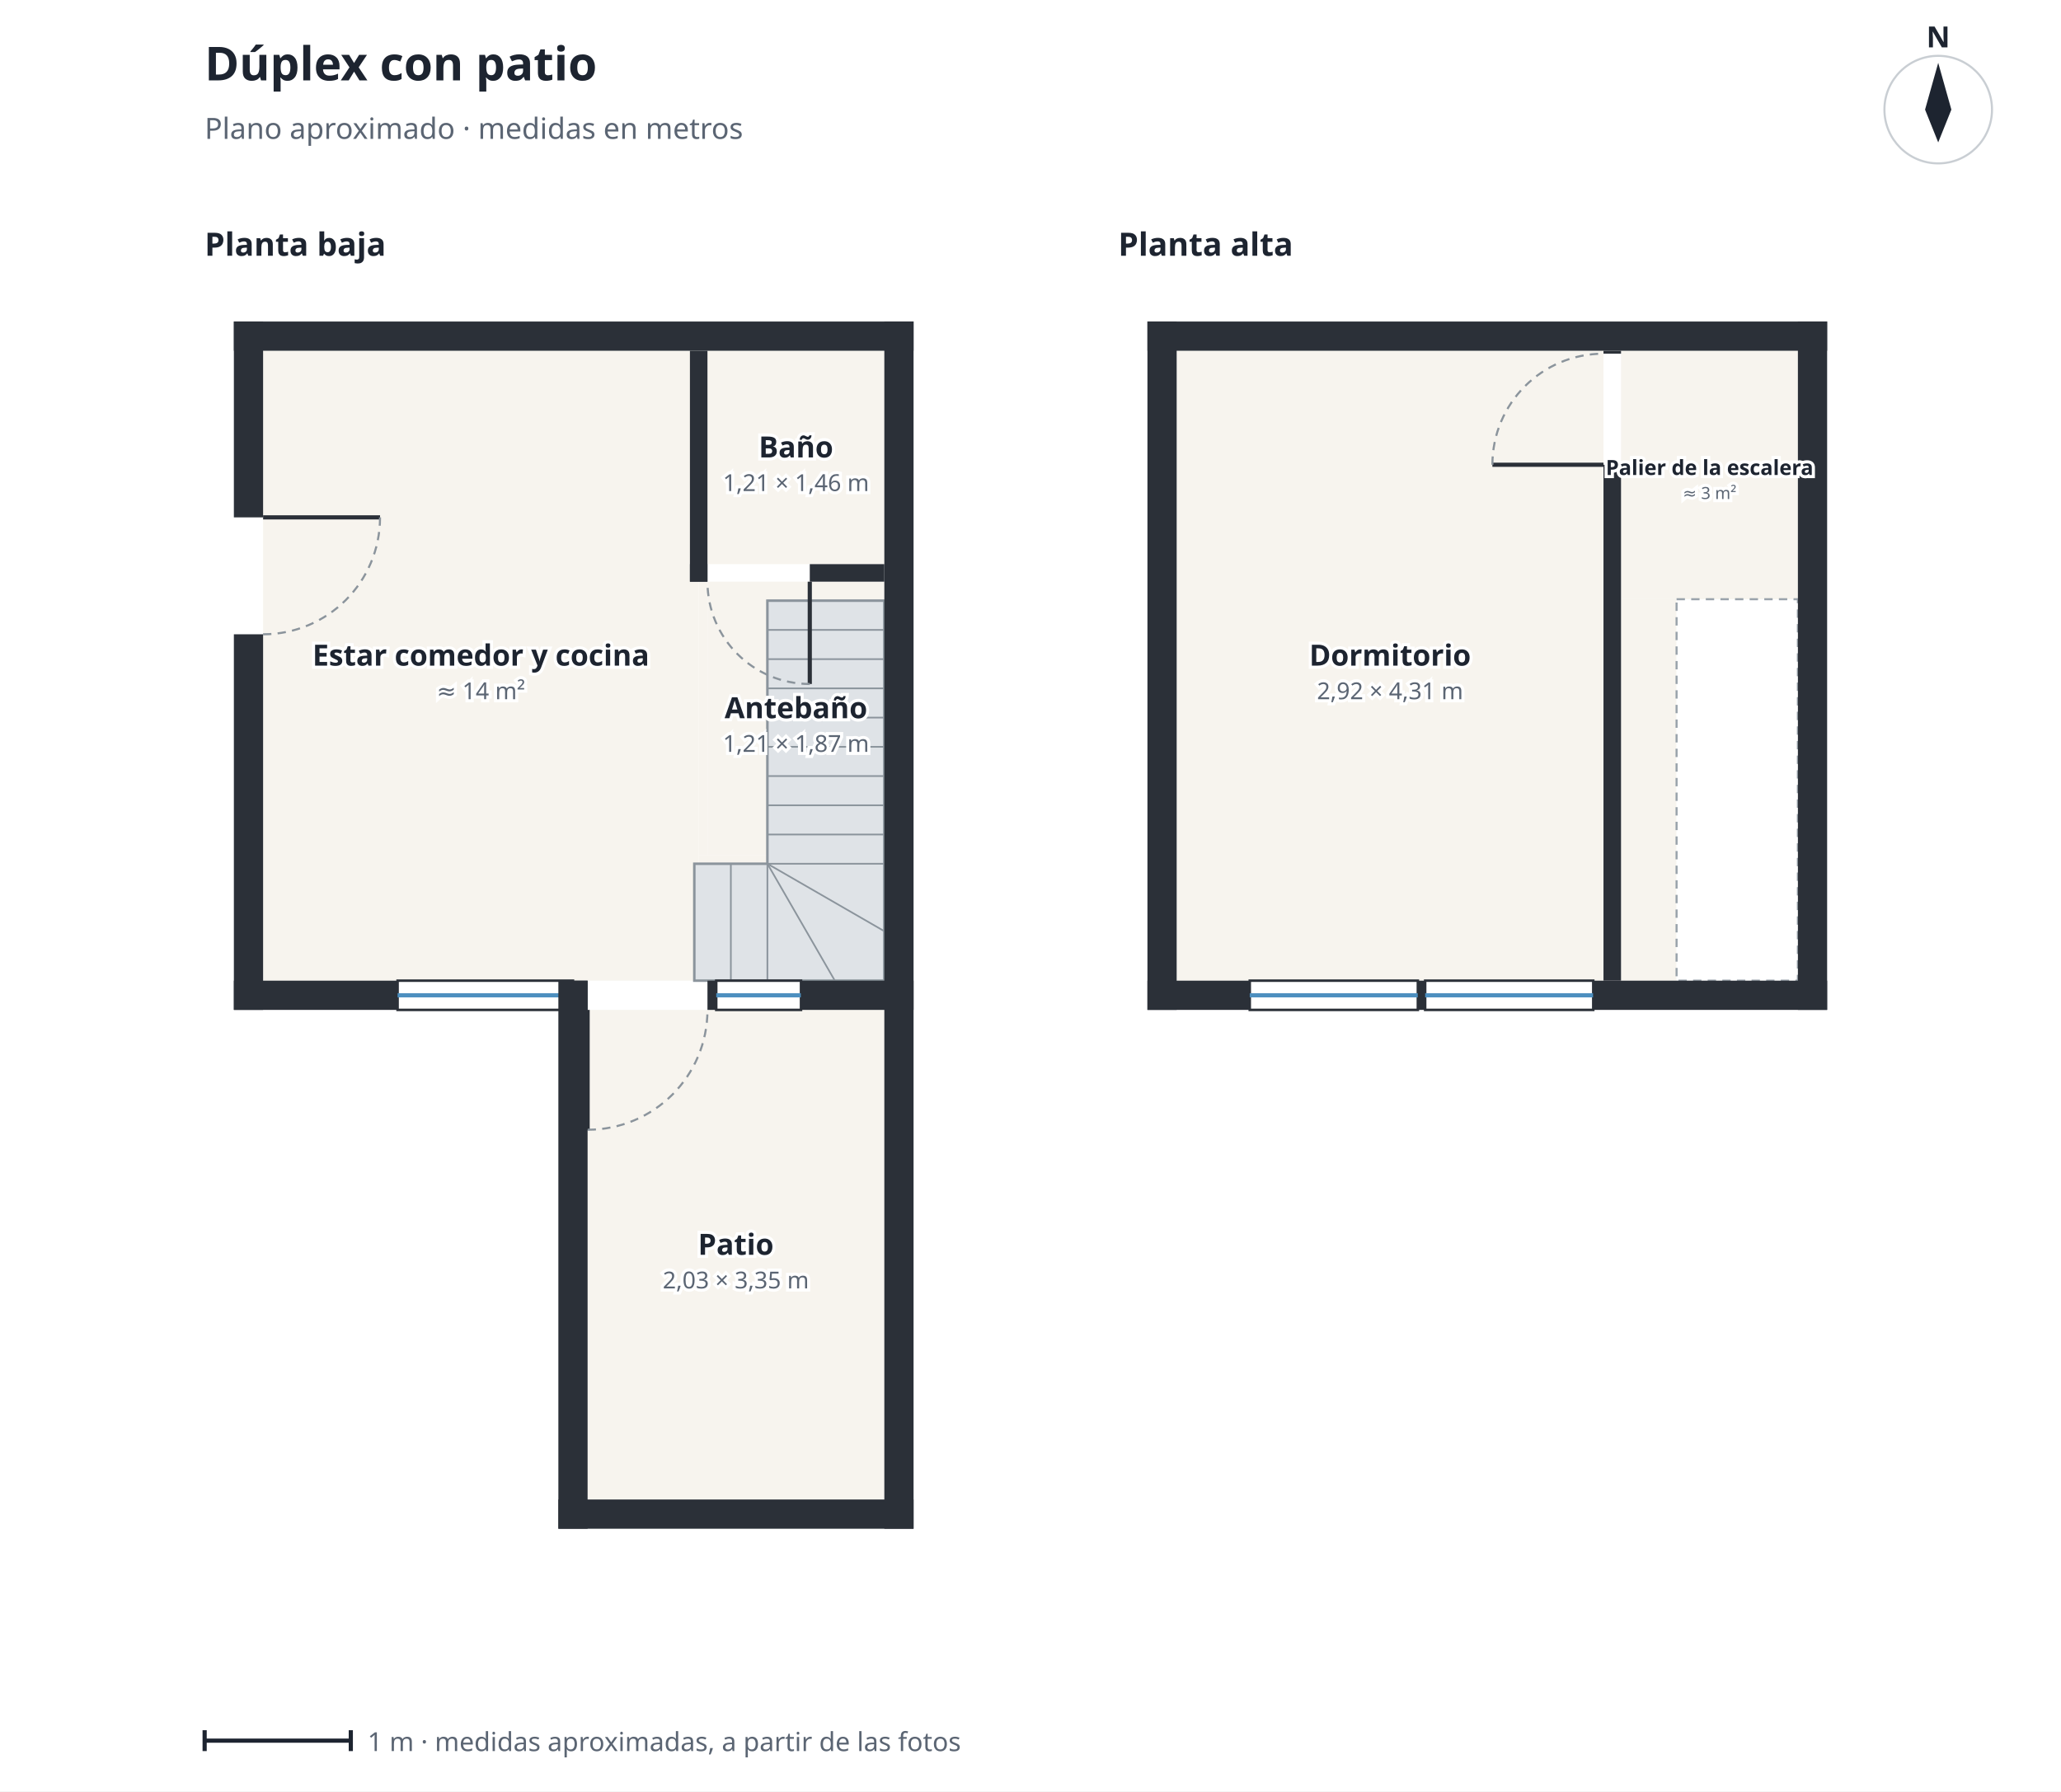
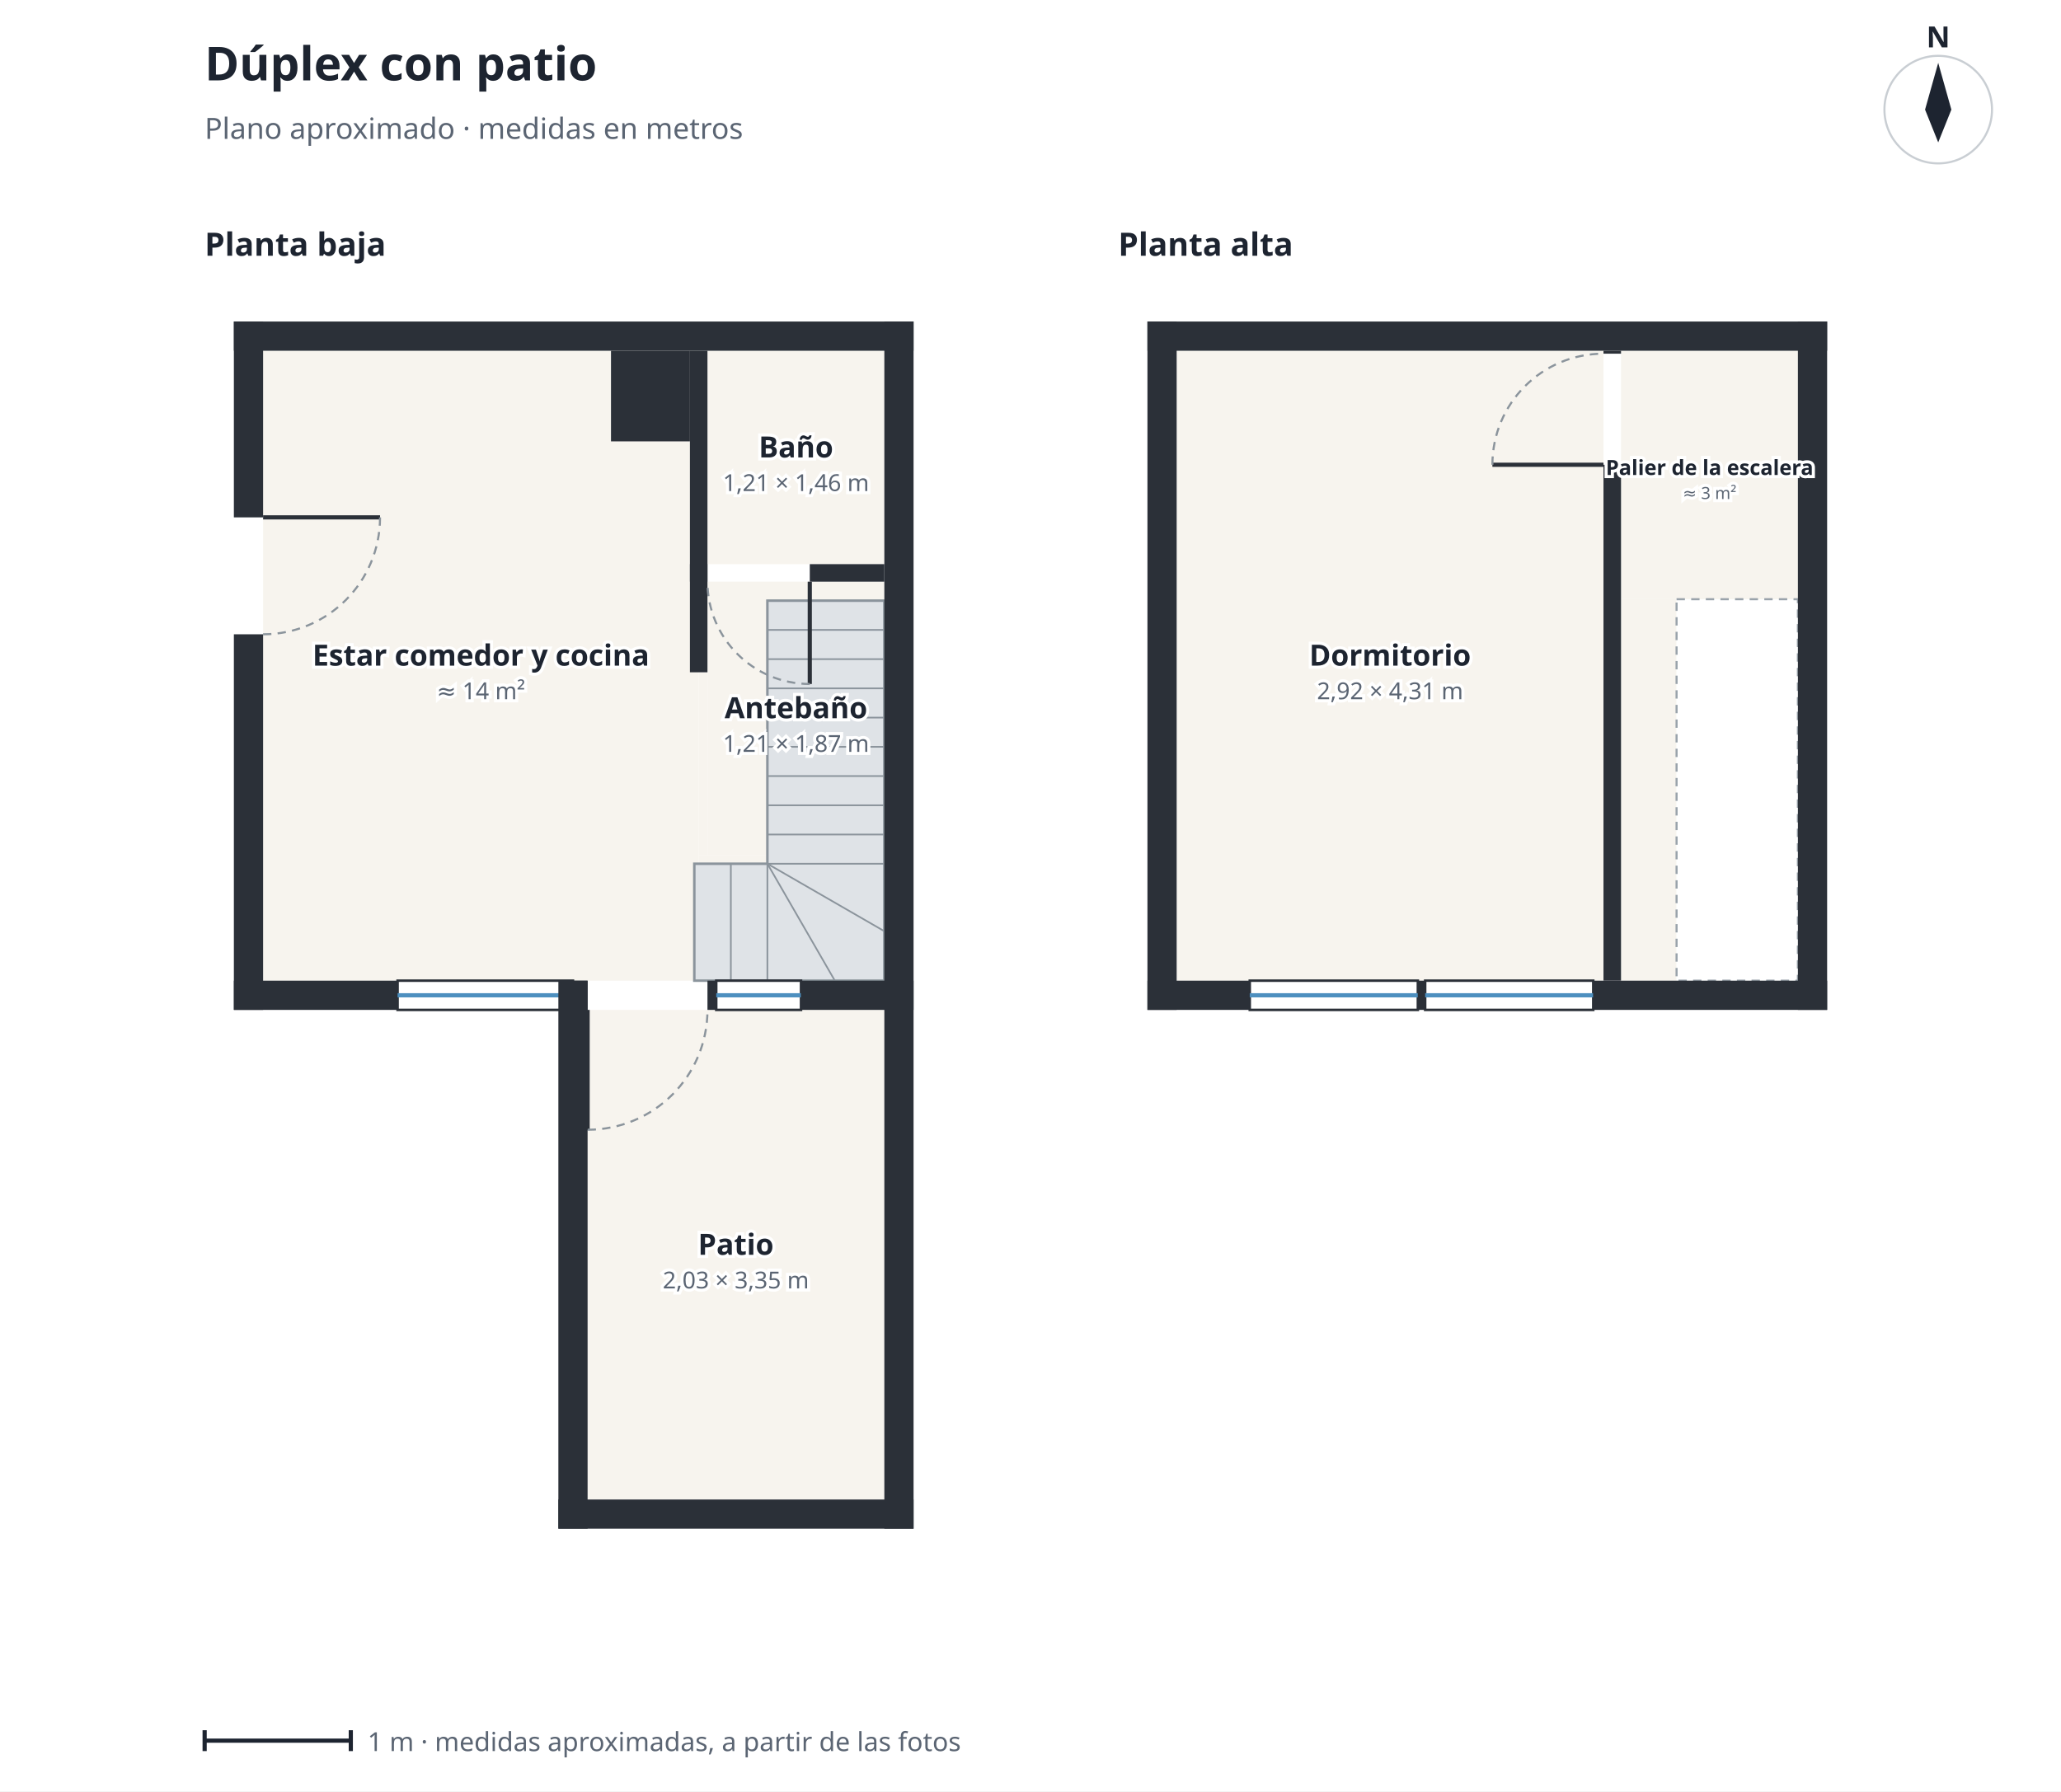
<svg xmlns="http://www.w3.org/2000/svg" viewBox="0 0 987 858" width="987" height="858" font-family="system-ui, 'Segoe UI', sans-serif">
  <rect width="100%" height="100%" fill="#ffffff" />
  <text x="98" y="38.5" font-size="22.4" font-weight="600" fill="#1d2430">Dúplex con patio</text>
  <text x="98" y="66.5" font-size="14" fill="#5b6573">Plano aproximado · medidas en metros</text>
  <text x="98.0" y="122.5" font-size="15.4" font-weight="600" fill="#1d2430">Planta baja</text>
  <rect x="126.0" y="168.0" width="208.6" height="301.7" fill="#f7f4ee" />
  <rect x="334.6" y="409.5" width="88.9" height="60.2" fill="#f7f4ee" />
-   <rect x="334.6" y="278.6" width="4.2" height="130.9" fill="#f7f4ee" />
+   <rect x="334.6" y="322.0" width="4.2" height="87.5" fill="#f7f4ee" />
  <rect x="338.8" y="278.6" width="84.7" height="130.9" fill="#f7f4ee" />
  <rect x="338.8" y="168.0" width="84.7" height="102.2" fill="#f7f4ee" />
  <rect x="281.4" y="483.7" width="142.1" height="234.5" fill="#f7f4ee" />
  <path d="M367.5,287.7 L423.5,287.7 L423.5,469.7 L332.5,469.7 L332.5,413.7 L367.5,413.7 Z" fill="#dfe3e7" stroke="#8b949c" stroke-width="1.2" />
  <line x1="367.5" y1="399.7" x2="423.5" y2="399.7" stroke="#8b949c" stroke-width="0.8" />
  <line x1="367.5" y1="385.7" x2="423.5" y2="385.7" stroke="#8b949c" stroke-width="0.8" />
  <line x1="367.5" y1="371.7" x2="423.5" y2="371.7" stroke="#8b949c" stroke-width="0.8" />
  <line x1="367.5" y1="357.7" x2="423.5" y2="357.7" stroke="#8b949c" stroke-width="0.8" />
  <line x1="367.5" y1="343.7" x2="423.5" y2="343.7" stroke="#8b949c" stroke-width="0.8" />
  <line x1="367.5" y1="329.7" x2="423.5" y2="329.7" stroke="#8b949c" stroke-width="0.8" />
  <line x1="367.5" y1="315.7" x2="423.5" y2="315.7" stroke="#8b949c" stroke-width="0.8" />
  <line x1="367.5" y1="301.7" x2="423.5" y2="301.7" stroke="#8b949c" stroke-width="0.8" />
  <line x1="367.5" y1="287.7" x2="423.5" y2="287.7" stroke="#8b949c" stroke-width="0.8" />
  <line x1="367.5" y1="413.7" x2="423.5" y2="413.7" stroke="#8b949c" stroke-width="0.8" />
  <line x1="367.5" y1="413.7" x2="367.5" y2="469.7" stroke="#8b949c" stroke-width="0.8" />
  <line x1="350.0" y1="413.7" x2="350.0" y2="469.7" stroke="#8b949c" stroke-width="0.8" />
  <line x1="367.5" y1="413.7" x2="399.8" y2="469.7" stroke="#8b949c" stroke-width="0.8" />
  <line x1="367.5" y1="413.7" x2="423.5" y2="446.0" stroke="#8b949c" stroke-width="0.8" />
+   <rect x="292.6" y="168.0" width="37.8" height="43.4" fill="#2b3038" />
  <rect x="112.0" y="154.0" width="325.5" height="14.0" fill="#2b3038" />
  <rect x="423.5" y="154.0" width="14.0" height="578.2" fill="#2b3038" />
  <rect x="112.0" y="154.0" width="14.0" height="93.8" fill="#2b3038" />
  <line x1="126.0" y1="247.8" x2="182.0" y2="247.8" stroke="#2b3038" stroke-width="2" />
  <path d="M182.0,247.8 A56.0,56.0 0 0 1 126.0,303.8" fill="none" stroke="#8b949c" stroke-width="1" stroke-dasharray="4 3" />
  <rect x="112.0" y="303.8" width="14.0" height="179.9" fill="#2b3038" />
  <rect x="112.0" y="469.7" width="78.4" height="14.0" fill="#2b3038" />
  <rect x="190.4" y="469.7" width="84.0" height="14.0" fill="#ffffff" stroke="#2b3038" stroke-width="1.2" />
  <line x1="190.4" y1="476.7" x2="274.4" y2="476.7" stroke="#4d8fbf" stroke-width="2" />
  <rect x="274.4" y="469.7" width="7.0" height="14.0" fill="#2b3038" />
  <line x1="281.4" y1="483.7" x2="281.4" y2="541.1" stroke="#2b3038" stroke-width="2" />
  <path d="M281.4,541.1 A57.4,57.4 0 0 0 338.8,483.7" fill="none" stroke="#8b949c" stroke-width="1" stroke-dasharray="4 3" />
  <rect x="338.8" y="469.7" width="4.2" height="14.0" fill="#2b3038" />
  <rect x="343.0" y="469.7" width="40.6" height="14.0" fill="#ffffff" stroke="#2b3038" stroke-width="1.2" />
  <line x1="343.0" y1="476.7" x2="383.6" y2="476.7" stroke="#4d8fbf" stroke-width="2" />
  <rect x="383.6" y="469.7" width="53.9" height="14.0" fill="#2b3038" />
  <rect x="267.4" y="469.7" width="14.0" height="262.5" fill="#2b3038" />
  <rect x="267.4" y="718.2" width="170.1" height="14.0" fill="#2b3038" />
-   <rect x="330.4" y="168.0" width="8.4" height="110.6" fill="#2b3038" />
+   <rect x="330.4" y="168.0" width="8.4" height="154.0" fill="#2b3038" />
  <rect x="330.4" y="270.2" width="8.4" height="8.4" fill="#2b3038" />
  <line x1="387.8" y1="278.6" x2="387.8" y2="327.6" stroke="#2b3038" stroke-width="2" />
  <path d="M387.8,327.6 A49.0,49.0 0 0 1 338.8,278.6" fill="none" stroke="#8b949c" stroke-width="1" stroke-dasharray="4 3" />
  <rect x="387.8" y="270.2" width="35.7" height="8.4" fill="#2b3038" />
  <text x="230.3" y="318.8" text-anchor="middle" font-size="14.0" font-weight="600" fill="#1d2430" stroke="#ffffff" stroke-width="3" paint-order="stroke">Estar comedor y cocina</text>
  <text x="230.3" y="334.9" text-anchor="middle" font-size="11.2" fill="#5b6573" stroke="#ffffff" stroke-width="3" paint-order="stroke">≈ 14 m²</text>
  <text x="381.2" y="344.0" text-anchor="middle" font-size="14.0" font-weight="600" fill="#1d2430" stroke="#ffffff" stroke-width="3" paint-order="stroke">Antebaño</text>
  <text x="381.2" y="360.1" text-anchor="middle" font-size="11.2" fill="#5b6573" stroke="#ffffff" stroke-width="3" paint-order="stroke">1,21 × 1,87 m</text>
  <text x="381.2" y="219.1" text-anchor="middle" font-size="14.0" font-weight="600" fill="#1d2430" stroke="#ffffff" stroke-width="3" paint-order="stroke">Baño</text>
  <text x="381.2" y="235.2" text-anchor="middle" font-size="11.2" fill="#5b6573" stroke="#ffffff" stroke-width="3" paint-order="stroke">1,21 × 1,46 m</text>
  <text x="352.4" y="601.0" text-anchor="middle" font-size="14.0" font-weight="600" fill="#1d2430" stroke="#ffffff" stroke-width="3" paint-order="stroke">Patio</text>
  <text x="352.4" y="617.1" text-anchor="middle" font-size="11.2" fill="#5b6573" stroke="#ffffff" stroke-width="3" paint-order="stroke">2,03 × 3,35 m</text>
  <text x="535.5" y="122.5" font-size="15.4" font-weight="600" fill="#1d2430">Planta alta</text>
  <rect x="563.5" y="168.0" width="204.4" height="301.7" fill="#f7f4ee" />
  <rect x="776.3" y="168.0" width="84.7" height="119.0" fill="#f7f4ee" />
  <rect x="776.3" y="287.0" width="26.6" height="182.7" fill="#f7f4ee" />
  <rect x="802.9" y="287.0" width="58.1" height="182.7" fill="#ffffff" stroke="#9aa3ab" stroke-dasharray="4 3" />
  <rect x="549.5" y="154.0" width="325.5" height="14.0" fill="#2b3038" />
  <rect x="549.5" y="154.0" width="14.0" height="329.7" fill="#2b3038" />
  <rect x="861.0" y="154.0" width="14.0" height="329.7" fill="#2b3038" />
  <rect x="549.5" y="469.7" width="49.0" height="14.0" fill="#2b3038" />
  <rect x="598.5" y="469.7" width="80.5" height="14.0" fill="#ffffff" stroke="#2b3038" stroke-width="1.2" />
  <line x1="598.5" y1="476.7" x2="679.0" y2="476.7" stroke="#4d8fbf" stroke-width="2" />
  <rect x="679.0" y="469.7" width="3.5" height="14.0" fill="#2b3038" />
  <rect x="682.5" y="469.7" width="80.5" height="14.0" fill="#ffffff" stroke="#2b3038" stroke-width="1.2" />
  <line x1="682.5" y1="476.7" x2="763.0" y2="476.7" stroke="#4d8fbf" stroke-width="2" />
  <rect x="763.0" y="469.7" width="112.0" height="14.0" fill="#2b3038" />
  <rect x="767.9" y="168.0" width="8.4" height="1.4" fill="#2b3038" />
  <line x1="767.9" y1="222.6" x2="714.7" y2="222.6" stroke="#2b3038" stroke-width="2" />
  <path d="M714.7,222.6 A53.2,53.2 0 0 1 767.9,169.4" fill="none" stroke="#8b949c" stroke-width="1" stroke-dasharray="4 3" />
  <rect x="767.9" y="222.6" width="8.4" height="247.1" fill="#2b3038" />
  <text x="665.7" y="318.8" text-anchor="middle" font-size="14.0" font-weight="600" fill="#1d2430" stroke="#ffffff" stroke-width="3" paint-order="stroke">Dormitorio</text>
  <text x="665.7" y="334.9" text-anchor="middle" font-size="11.2" fill="#5b6573" stroke="#ffffff" stroke-width="3" paint-order="stroke">2,92 × 4,31 m</text>
  <text x="818.7" y="227.5" text-anchor="middle" font-size="10.0" font-weight="600" fill="#1d2430" stroke="#ffffff" stroke-width="3" paint-order="stroke">Palier de la escalera</text>
  <text x="818.7" y="239.0" text-anchor="middle" font-size="8.0" fill="#5b6573" stroke="#ffffff" stroke-width="3" paint-order="stroke">≈ 3 m²</text>
  <circle cx="928.2" cy="52.5" r="25.76" fill="none" stroke="#c9ced3" stroke-width="1" />
  <path d="M928.2,30.1 L934.5,52.5 L928.2,68.2 L921.9,52.5 Z" fill="#1d2430" />
  <text x="928.2" y="22.7" text-anchor="middle" font-size="14" font-weight="700" fill="#1d2430">N</text>
  <line x1="98" y1="833.7" x2="168" y2="833.7" stroke="#1d2430" stroke-width="2" />
  <line x1="98" y1="828.7" x2="98" y2="838.7" stroke="#1d2430" stroke-width="2" />
  <line x1="168" y1="828.7" x2="168" y2="838.7" stroke="#1d2430" stroke-width="2" />
  <text x="176" y="838.7" font-size="12.6" fill="#5b6573">1 m · medidas aproximadas, a partir de las fotos</text>
</svg>
